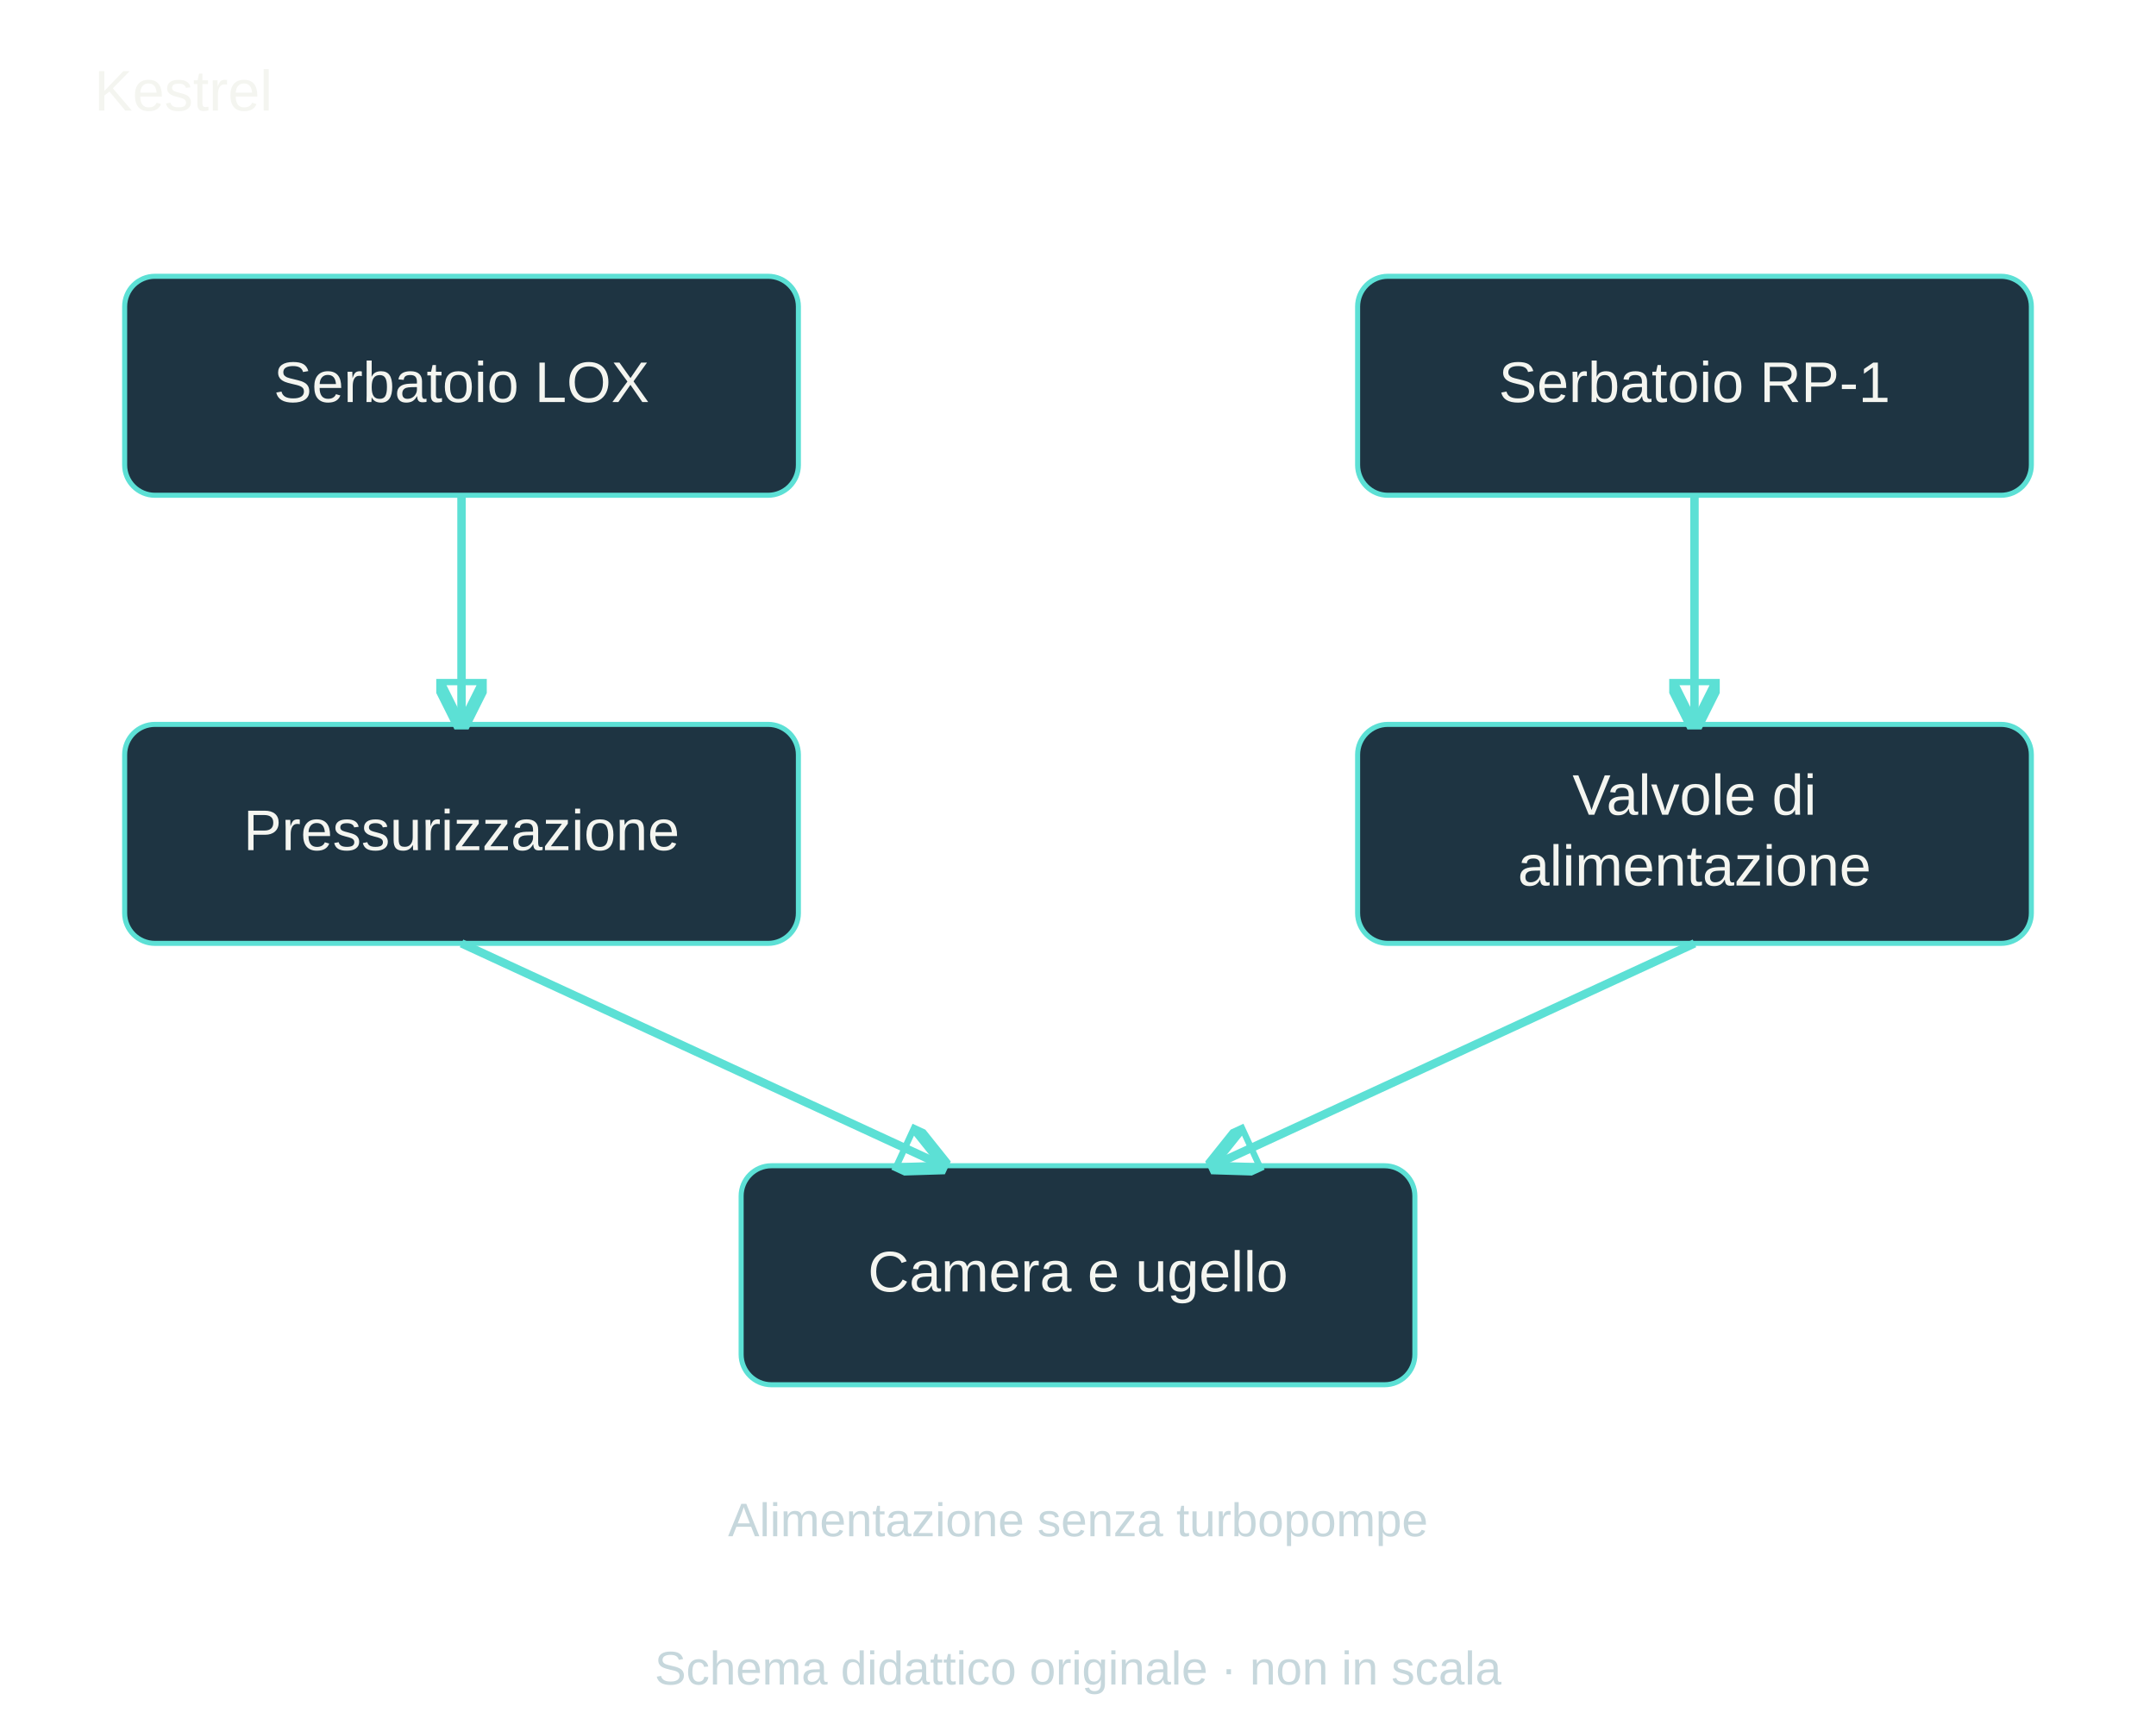
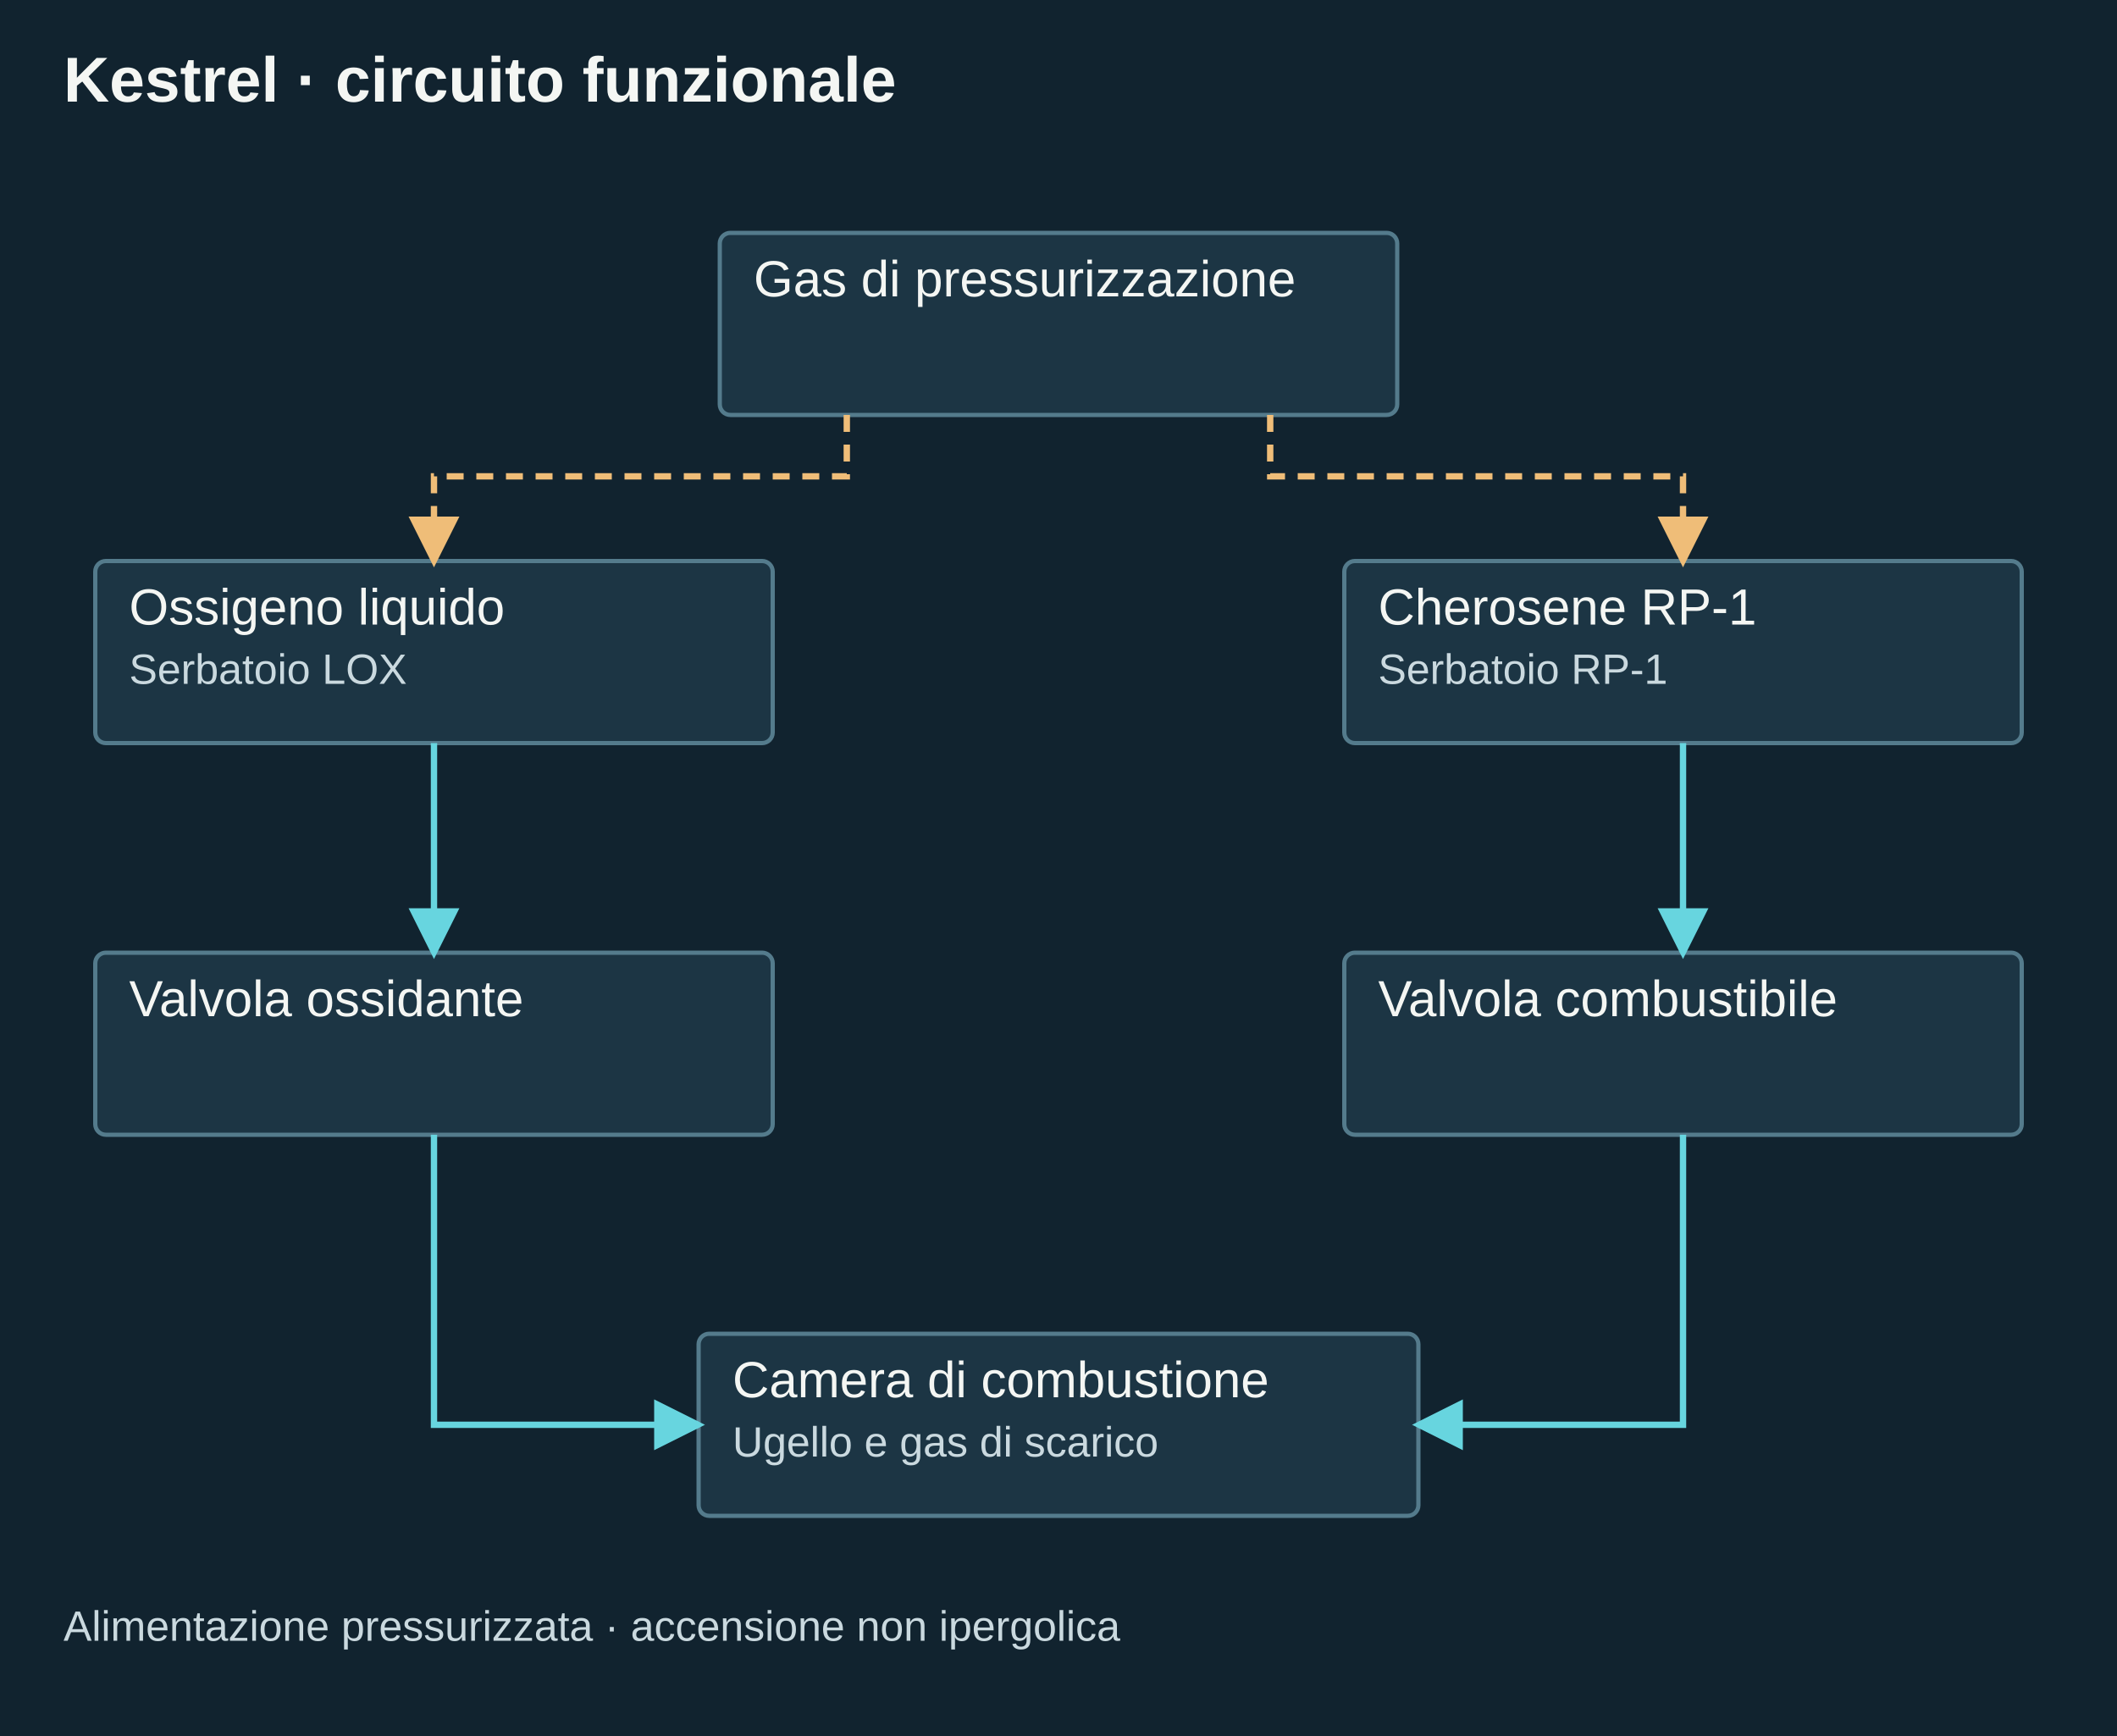
- <svg xmlns="http://www.w3.org/2000/svg" viewBox="0 0 640 510" role="img" aria-labelledby="title desc">
+ <svg xmlns="http://www.w3.org/2000/svg" viewBox="0 0 1000 820" role="img" aria-labelledby="title desc">
  <defs>
-     <marker id="arrow" viewBox="0 0 10 10" refX="9" refY="5" markerWidth="6" markerHeight="6" orient="auto-start-reverse">
-       <path d="M 0 0 L 10 5 L 0 10 Z" fill="#5ce0d5" />
+     <marker id="flow" markerWidth="8" markerHeight="8" refX="7" refY="4" orient="auto-start-reverse">
+       <path d="M0 0L8 4L0 8Z" fill="#67d5df" />
+     </marker>
+     <marker id="heat" markerWidth="8" markerHeight="8" refX="7" refY="4" orient="auto">
+       <path d="M0 0L8 4L0 8Z" fill="#efbd78" />
    </marker>
  </defs>
-   <style>svg{background:#101e29}rect{fill:#1e3442;stroke:#5ce0d5;stroke-width:1.5}text{font:17px Arial,sans-serif;fill:#f4f5f0;dominant-baseline:middle}.small{font-size:14px;fill:#c6d7dc}path{fill:none;stroke:#5ce0d5;stroke-width:2.5}.outline{fill:#2d4551;stroke:#f4f5f0}.tank{fill:#285861}.fire{fill:#eeb369;stroke:#eeb369}.earth{fill:#285c73;stroke:#7bcbdf}.orbit{stroke-dasharray:6 8;stroke:#8096a0}.accent{stroke:#eeb369}</style>
-   <text x="28" y="28">Kestrel</text>
-   <rect x="37" y="82" width="200" height="65" rx="9" />
-   <text x="137" y="114.5" text-anchor="middle">Serbatoio LOX</text>
-   <rect x="403" y="82" width="200" height="65" rx="9" />
-   <text x="503" y="114.5" text-anchor="middle">Serbatoio RP-1</text>
-   <rect x="37" y="215" width="200" height="65" rx="9" />
-   <text x="137" y="247.5" text-anchor="middle">Pressurizzazione</text>
-   <rect x="403" y="215" width="200" height="65" rx="9" />
-   <text x="503" y="237" text-anchor="middle">Valvole di</text>
-   <text x="503" y="258" text-anchor="middle">alimentazione</text>
-   <rect x="220" y="346" width="200" height="65" rx="9" />
-   <text x="320" y="378.5" text-anchor="middle">Camera e ugello</text>
-   <path d="M 137 147 L 137 215" marker-end="url(#arrow)" />
-   <path d="M 503 147 L 503 215" marker-end="url(#arrow)" />
-   <path d="M 137 280 L 280 346" marker-end="url(#arrow)" />
-   <path d="M 503 280 L 360 346" marker-end="url(#arrow)" />
-   <text class="small" x="320" y="452" text-anchor="middle">Alimentazione senza turbopompe</text>
-   <text class="small" x="320" y="496" text-anchor="middle">Schema didattico originale · non in scala</text>
+   <style>text{font-family:Arial,sans-serif;fill:#f4f6f3;font-size:24px}.heading{font-size:30px;font-weight:bold}.small{font-size:20px;fill:#cad9df}.tiny{font-size:17px;fill:#cad9df}.box{fill:#1c3544;stroke:#547b8c;stroke-width:2}.flow{fill:none;stroke:#67d5df;stroke-width:3;marker-end:url(#flow)}.pressure{fill:none;stroke:#efbd78;stroke-width:3;stroke-dasharray:8 6;marker-end:url(#heat)}</style>
+   <rect width="1000" height="820" fill="#11232f" />
+   <text x="30" y="48" class="heading">Kestrel · circuito funzionale</text>
+   <rect class="box" x="340" y="110" width="320" height="86" rx="5" />
+   <text x="356" y="140">Gas di pressurizzazione</text>
+   <rect class="box" x="45" y="265" width="320" height="86" rx="5" />
+   <text x="61" y="295">Ossigeno liquido</text>
+   <text x="61" y="323" class="small">Serbatoio LOX</text>
+   <rect class="box" x="635" y="265" width="320" height="86" rx="5" />
+   <text x="651" y="295">Cherosene RP-1</text>
+   <text x="651" y="323" class="small">Serbatoio RP-1</text>
+   <rect class="box" x="45" y="450" width="320" height="86" rx="5" />
+   <text x="61" y="480">Valvola ossidante</text>
+   <rect class="box" x="635" y="450" width="320" height="86" rx="5" />
+   <text x="651" y="480">Valvola combustibile</text>
+   <rect class="box" x="330" y="630" width="340" height="86" rx="5" />
+   <text x="346" y="660">Camera di combustione</text>
+   <text x="346" y="688" class="small">Ugello e gas di scarico</text>
+   <path class="pressure" d="M400 196 V225 H205 V265" />
+   <path class="pressure" d="M600 196 V225 H795 V265" />
+   <path class="flow" d="M205 351 V450" />
+   <path class="flow" d="M795 351 V450" />
+   <path class="flow" d="M205 536 V673 H330" />
+   <path class="flow" d="M795 536 V673 H670" />
+   <text x="30" y="775" class="small">Alimentazione pressurizzata · accensione non ipergolica</text>
</svg>
